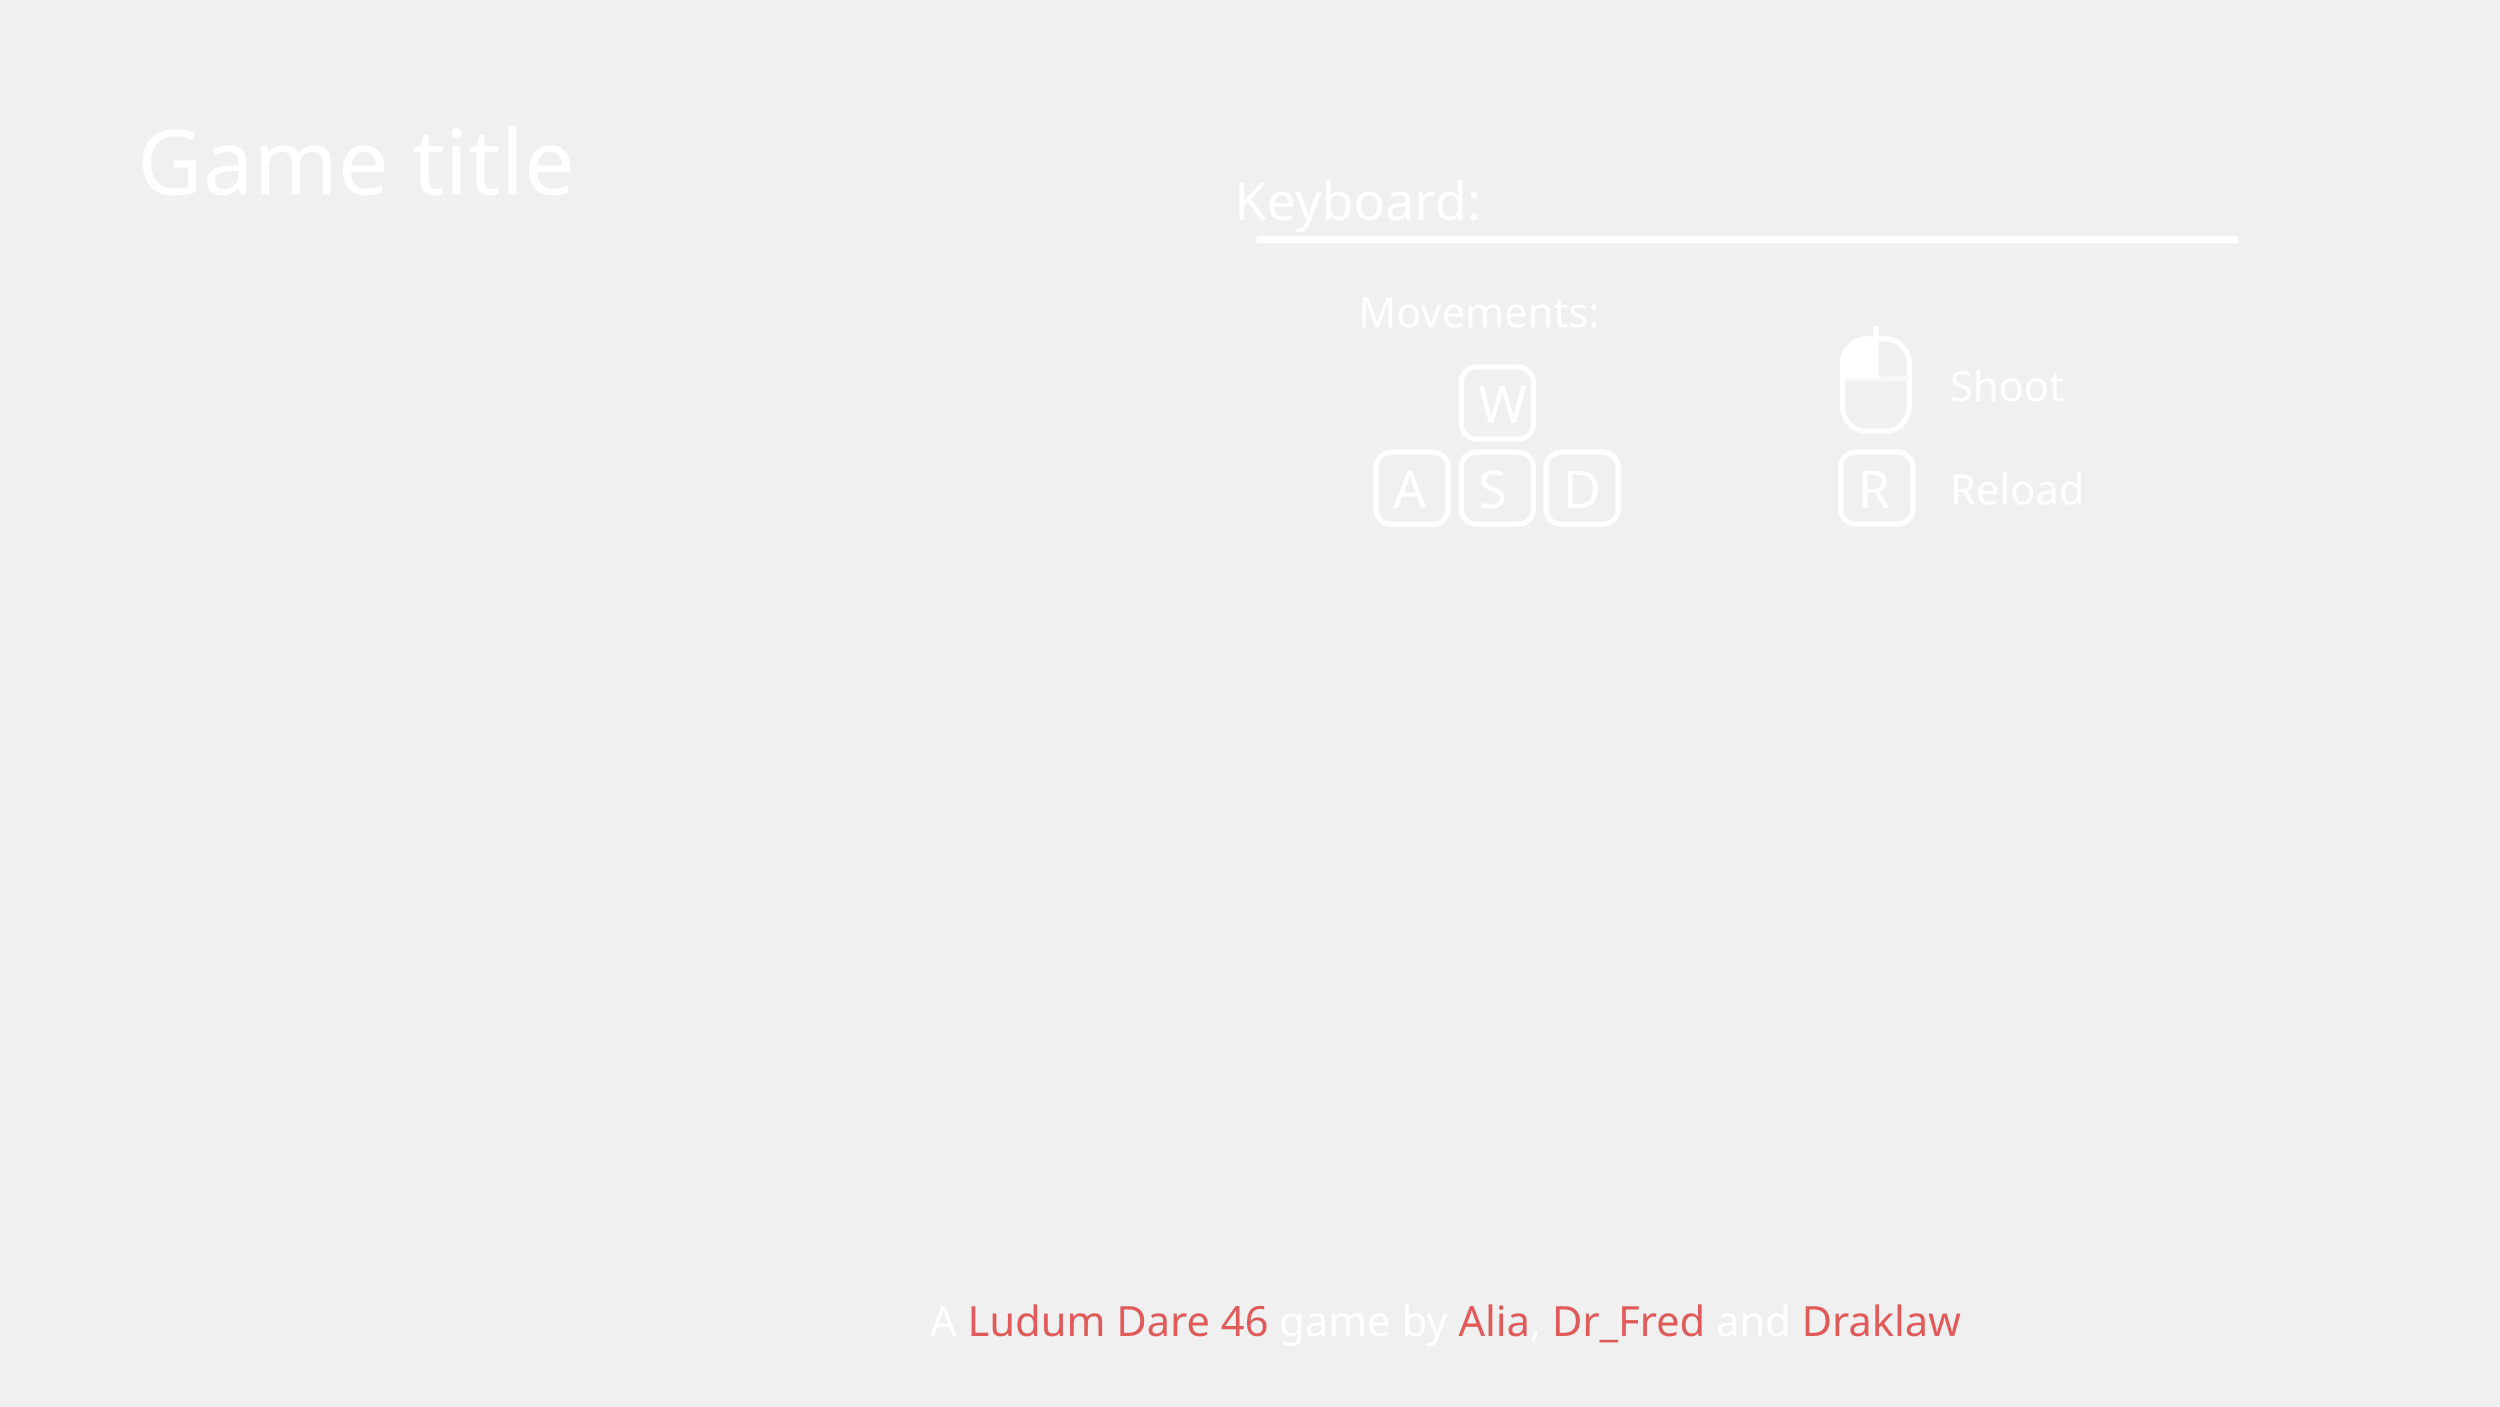
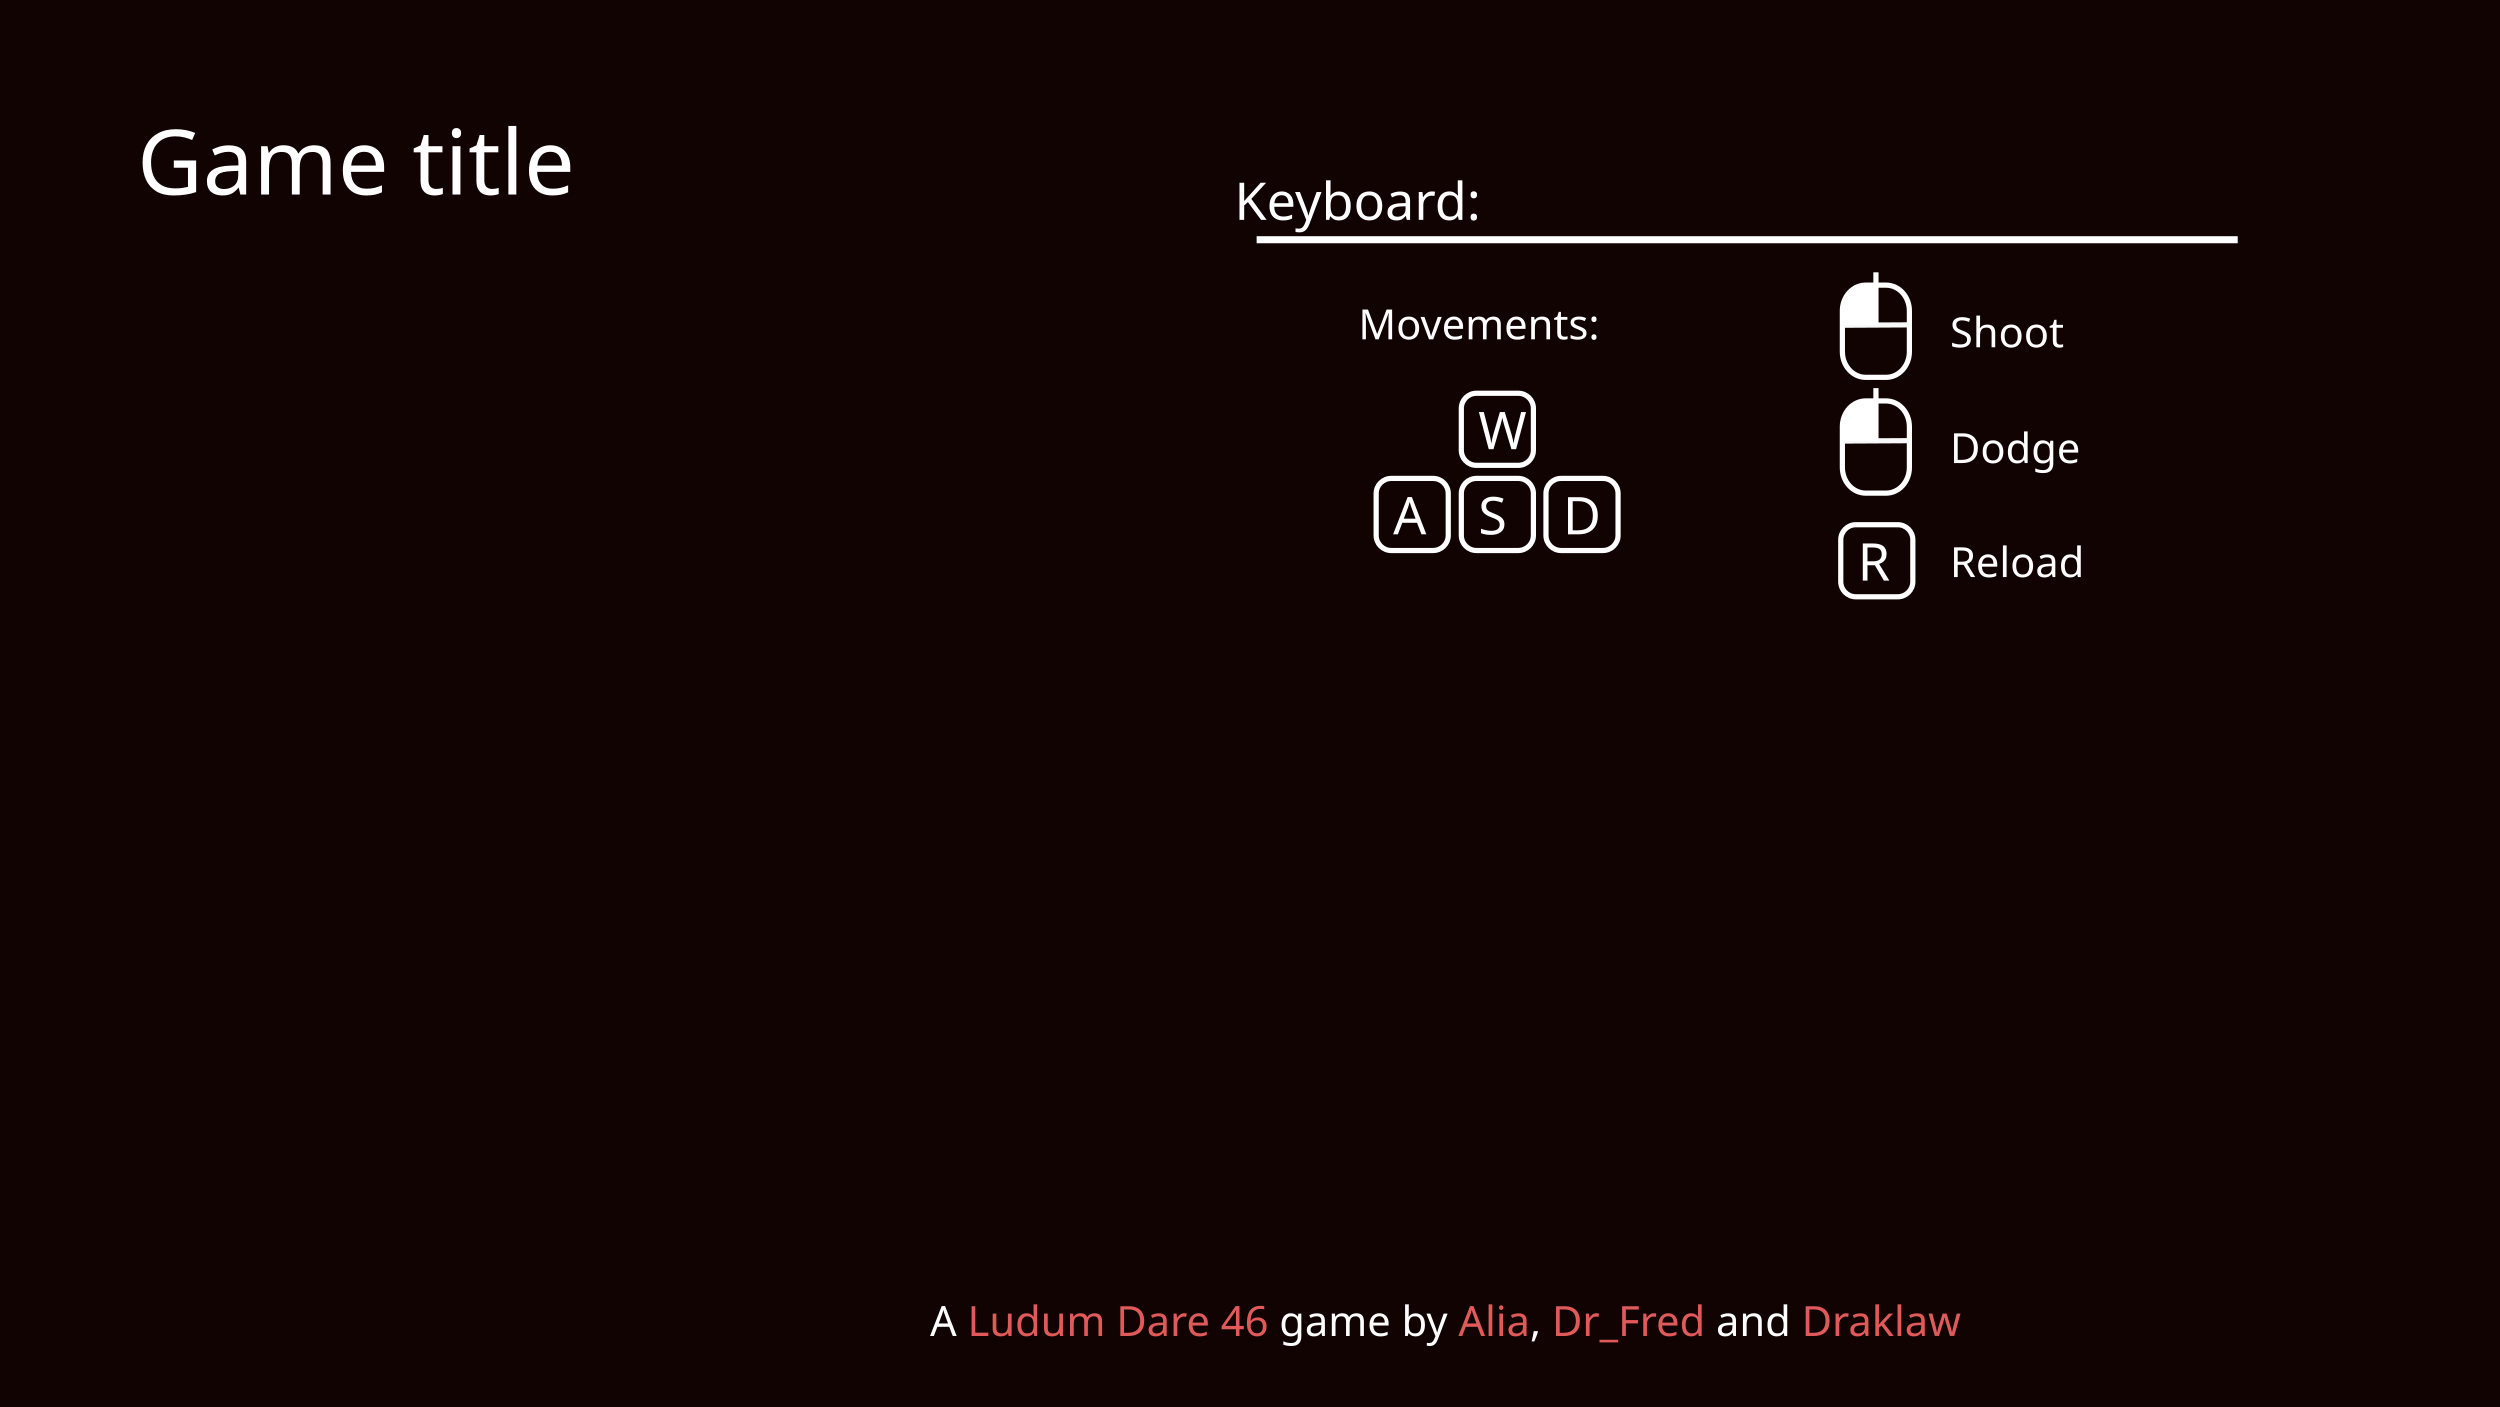
<svg xmlns="http://www.w3.org/2000/svg" width="1920" height="1080" viewBox="0 0 508 285.75" version="1.1" id="svg8">
  <defs id="defs2" />
  <g id="layer1" transform="translate(0,-11.24997)">
+     <rect style="opacity:1;fill:#120303;fill-opacity:1;fill-rule:nonzero;stroke:none;stroke-width:1.058;stroke-linecap:round;stroke-linejoin:round;stroke-miterlimit:4;stroke-dasharray:none;stroke-opacity:1" id="rect1596" width="508.183" height="285.984" x="-0.003" y="11.24" />
    <text xml:space="preserve" style="font-style:normal;font-weight:normal;font-size:10.583px;line-height:1.25;font-family:sans-serif;letter-spacing:0px;word-spacing:0px;fill:#000000;fill-opacity:1;stroke:none;stroke-width:0.265" x="27.853" y="50.783" id="text817">
      <tspan id="tspan815" x="27.853" y="50.783" style="font-style:normal;font-variant:normal;font-weight:normal;font-stretch:normal;font-size:18.344px;font-family:'Generale Station';-inkscape-font-specification:'Generale Station';fill:#ffffff;fill-opacity:1;stroke-width:0.265">Game title</tspan>
    </text>
    <text xml:space="preserve" style="font-style:normal;font-weight:normal;font-size:10.583px;line-height:1.25;font-family:sans-serif;letter-spacing:0px;word-spacing:0px;fill:#000000;fill-opacity:1;stroke:none;stroke-width:0.265" x="250.833" y="55.933" id="text816">
      <tspan x="250.833" y="55.933" style="font-style:normal;font-variant:normal;font-weight:normal;font-stretch:normal;font-family:'Generale Station';-inkscape-font-specification:'Generale Station';fill:#ffffff;stroke-width:0.265" id="tspan881">Keyboard:</tspan>
    </text>
-     <g id="g870" transform="translate(-15.07874,-20.00076)">
+     <g id="g870" transform="translate(-15.07874,-14.67645)">
      <rect ry="3.072" y="105.839" x="312.019" height="14.647" width="14.647" id="rect818" style="opacity:1;fill:none;fill-opacity:1;fill-rule:nonzero;stroke:#ffffff;stroke-width:1.058;stroke-linecap:round;stroke-linejoin:round;stroke-miterlimit:4;stroke-dasharray:none;stroke-opacity:1" rx="3.072" />
      <text id="text822" y="117.202" x="315.465" style="font-style:normal;font-weight:normal;font-size:10.583px;line-height:1.25;font-family:sans-serif;letter-spacing:0px;word-spacing:0px;fill:#000000;fill-opacity:1;stroke:none;stroke-width:0.265" xml:space="preserve">
        <tspan style="font-style:normal;font-variant:normal;font-weight:normal;font-stretch:normal;font-family:'Generale Station';-inkscape-font-specification:'Generale Station';fill:#ffffff;stroke-width:0.265" y="117.202" x="315.465" id="tspan820">W</tspan>
      </text>
      <rect rx="3.072" style="opacity:1;fill:none;fill-opacity:1;fill-rule:nonzero;stroke:#ffffff;stroke-width:1.058;stroke-linecap:round;stroke-linejoin:round;stroke-miterlimit:4;stroke-dasharray:none;stroke-opacity:1" id="rect824" width="14.647" height="14.647" x="312.019" y="123.142" ry="3.072" />
      <text xml:space="preserve" style="font-style:normal;font-weight:normal;font-size:10.583px;line-height:1.25;font-family:sans-serif;letter-spacing:0px;word-spacing:0px;fill:#000000;fill-opacity:1;stroke:none;stroke-width:0.265" x="315.465" y="134.506" id="text828">
        <tspan id="tspan826" x="315.465" y="134.506" style="font-style:normal;font-variant:normal;font-weight:normal;font-stretch:normal;font-family:'Generale Station';-inkscape-font-specification:'Generale Station';fill:#ffffff;stroke-width:0.265">S</tspan>
      </text>
      <rect ry="3.072" y="123.142" x="294.715" height="14.647" width="14.647" id="rect830" style="opacity:1;fill:none;fill-opacity:1;fill-rule:nonzero;stroke:#ffffff;stroke-width:1.058;stroke-linecap:round;stroke-linejoin:round;stroke-miterlimit:4;stroke-dasharray:none;stroke-opacity:1" rx="3.072" />
      <text id="text834" y="134.506" x="298.161" style="font-style:normal;font-weight:normal;font-size:10.583px;line-height:1.25;font-family:sans-serif;letter-spacing:0px;word-spacing:0px;fill:#000000;fill-opacity:1;stroke:none;stroke-width:0.265" xml:space="preserve">
        <tspan style="font-style:normal;font-variant:normal;font-weight:normal;font-stretch:normal;font-family:'Generale Station';-inkscape-font-specification:'Generale Station';fill:#ffffff;stroke-width:0.265" y="134.506" x="298.161" id="tspan832">A</tspan>
      </text>
      <rect rx="3.072" style="opacity:1;fill:none;fill-opacity:1;fill-rule:nonzero;stroke:#ffffff;stroke-width:1.058;stroke-linecap:round;stroke-linejoin:round;stroke-miterlimit:4;stroke-dasharray:none;stroke-opacity:1" id="rect836" width="14.647" height="14.647" x="329.221" y="123.142" ry="3.072" />
      <text xml:space="preserve" style="font-style:normal;font-weight:normal;font-size:10.583px;line-height:1.25;font-family:sans-serif;letter-spacing:0px;word-spacing:0px;fill:#000000;fill-opacity:1;stroke:none;stroke-width:0.265" x="332.667" y="134.506" id="text840">
        <tspan id="tspan838" x="332.667" y="134.506" style="font-style:normal;font-variant:normal;font-weight:normal;font-stretch:normal;font-family:'Generale Station';-inkscape-font-specification:'Generale Station';fill:#ffffff;stroke-width:0.265">D</tspan>
      </text>
    </g>
-     <g id="g875" transform="translate(17.78984,-20.04052)">
+     <g id="g875" transform="translate(17.78984,-5.270716)">
      <rect ry="3.072" y="123.142" x="356.252" height="14.647" width="14.647" id="rect842" style="opacity:1;fill:none;fill-opacity:1;fill-rule:nonzero;stroke:#ffffff;stroke-width:1.058;stroke-linecap:round;stroke-linejoin:round;stroke-miterlimit:4;stroke-dasharray:none;stroke-opacity:1" rx="3.072" />
      <text id="text846" y="134.506" x="359.698" style="font-style:normal;font-weight:normal;font-size:10.583px;line-height:1.25;font-family:sans-serif;letter-spacing:0px;word-spacing:0px;fill:#000000;fill-opacity:1;stroke:none;stroke-width:0.265" xml:space="preserve">
        <tspan id="tspan854" style="font-style:normal;font-variant:normal;font-weight:normal;font-stretch:normal;font-family:'Generale Station';-inkscape-font-specification:'Generale Station';fill:#ffffff;stroke-width:0.265" y="134.506" x="359.698">R</tspan>
      </text>
    </g>
-     <text id="text879" y="77.743" x="276.021" style="font-style:normal;font-weight:normal;font-size:10.583px;line-height:1.25;font-family:sans-serif;letter-spacing:0px;word-spacing:0px;fill:#000000;fill-opacity:1;stroke:none;stroke-width:0.265" xml:space="preserve">
-       <tspan style="font-style:normal;font-variant:normal;font-weight:normal;font-stretch:normal;font-size:8.467px;font-family:'Generale Station';-inkscape-font-specification:'Generale Station';fill:#ffffff;stroke-width:0.265" y="77.743" x="276.021" id="tspan877">Movements:</tspan>
+     <text id="text879" y="80.2" x="276.021" style="font-style:normal;font-weight:normal;font-size:10.583px;line-height:1.25;font-family:sans-serif;letter-spacing:0px;word-spacing:0px;fill:#000000;fill-opacity:1;stroke:none;stroke-width:0.265" xml:space="preserve">
+       <tspan style="font-style:normal;font-variant:normal;font-weight:normal;font-stretch:normal;font-size:8.467px;font-family:'Generale Station';-inkscape-font-specification:'Generale Station';fill:#ffffff;stroke-width:0.265" y="80.2" x="276.021" id="tspan877">Movements:</tspan>
    </text>
    <rect style="opacity:1;fill:#ffffff;fill-opacity:1;fill-rule:nonzero;stroke:none;stroke-width:1.058;stroke-linecap:round;stroke-linejoin:round;stroke-miterlimit:4;stroke-dasharray:none;stroke-opacity:1" id="rect885" width="199.354" height="1.433" x="255.347" y="59.247" ry="0" />
-     <text xml:space="preserve" style="font-style:normal;font-weight:normal;font-size:10.583px;line-height:1.25;font-family:sans-serif;letter-spacing:0px;word-spacing:0px;fill:#000000;fill-opacity:1;stroke:none;stroke-width:0.265" x="396.229" y="113.744" id="text889">
-       <tspan x="396.229" y="113.744" style="font-style:normal;font-variant:normal;font-weight:normal;font-stretch:normal;font-size:8.467px;font-family:'Generale Station';-inkscape-font-specification:'Generale Station';fill:#ffffff;stroke-width:0.265" id="tspan891">Reload</tspan>
+     <text xml:space="preserve" style="font-style:normal;font-weight:normal;font-size:10.583px;line-height:1.25;font-family:sans-serif;letter-spacing:0px;word-spacing:0px;fill:#000000;fill-opacity:1;stroke:none;stroke-width:0.265" x="396.229" y="128.514" id="text889">
+       <tspan x="396.229" y="128.514" style="font-style:normal;font-variant:normal;font-weight:normal;font-stretch:normal;font-size:8.467px;font-family:'Generale Station';-inkscape-font-specification:'Generale Station';fill:#ffffff;stroke-width:0.265" id="tspan891">Reload</tspan>
    </text>
-     <g id="g907" transform="translate(7.095296,8.688118)">
+     <g id="g907" transform="translate(7.095296,-2.244431)">
      <rect rx="4.745" ry="5.216" y="71.434" x="367.275" height="18.737" width="13.618" id="rect895" style="opacity:1;fill:none;fill-opacity:1;fill-rule:nonzero;stroke:#ffffff;stroke-width:1.058;stroke-linecap:round;stroke-linejoin:round;stroke-miterlimit:4;stroke-dasharray:none;stroke-opacity:1" />
      <path id="path897" d="m 367.435,79.58 13.249,-0.072" style="fill:none;stroke:#f8f8f8;stroke-width:1.058;stroke-linecap:butt;stroke-linejoin:miter;stroke-miterlimit:4;stroke-dasharray:none;stroke-opacity:1" />
      <path id="path899" d="m 374.096,68.611 v 10.896 l -6.661,0.072 -0.036,-3.367 1.014,-2.932 2.172,-1.629 3.439,-0.181 0.072,8.037" style="fill:#ffffff;fill-opacity:1;stroke:none;stroke-width:1.058;stroke-linecap:butt;stroke-linejoin:miter;stroke-miterlimit:4;stroke-dasharray:none;stroke-opacity:1" />
      <path id="path901" d="M 374.096,79.507 V 68.828" style="fill:none;stroke:#ffffff;stroke-width:1.058;stroke-linecap:butt;stroke-linejoin:miter;stroke-miterlimit:4;stroke-dasharray:none;stroke-opacity:1" />
    </g>
-     <text id="text911" y="92.748" x="396.229" style="font-style:normal;font-weight:normal;font-size:10.583px;line-height:1.25;font-family:sans-serif;letter-spacing:0px;word-spacing:0px;fill:#000000;fill-opacity:1;stroke:none;stroke-width:0.265" xml:space="preserve">
-       <tspan id="tspan909" style="font-style:normal;font-variant:normal;font-weight:normal;font-stretch:normal;font-size:8.467px;font-family:'Generale Station';-inkscape-font-specification:'Generale Station';fill:#ffffff;stroke-width:0.265" y="92.748" x="396.229">Shoot</tspan>
-       <tspan style="font-style:normal;font-variant:normal;font-weight:normal;font-stretch:normal;font-size:8.467px;font-family:'Generale Station';-inkscape-font-specification:'Generale Station';fill:#ffffff;stroke-width:0.265" y="105.977" x="396.229" id="tspan913" />
+     <text id="text911" y="81.815" x="396.229" style="font-style:normal;font-weight:normal;font-size:10.583px;line-height:1.25;font-family:sans-serif;letter-spacing:0px;word-spacing:0px;fill:#000000;fill-opacity:1;stroke:none;stroke-width:0.265" xml:space="preserve">
+       <tspan id="tspan909" style="font-style:normal;font-variant:normal;font-weight:normal;font-stretch:normal;font-size:8.467px;font-family:'Generale Station';-inkscape-font-specification:'Generale Station';fill:#ffffff;stroke-width:0.265" y="81.815" x="396.229">Shoot</tspan>
+       <tspan style="font-style:normal;font-variant:normal;font-weight:normal;font-stretch:normal;font-size:8.467px;font-family:'Generale Station';-inkscape-font-specification:'Generale Station';fill:#ffffff;stroke-width:0.265" y="95.045" x="396.229" id="tspan913" />
    </text>
    <text xml:space="preserve" style="font-style:normal;font-weight:normal;font-size:10.583px;line-height:1.25;font-family:sans-serif;letter-spacing:0px;word-spacing:0px;fill:#000000;fill-opacity:1;stroke:none;stroke-width:0.265" x="188.99" y="282.728" id="text917">
      <tspan id="tspan915" x="188.99" y="282.728" style="font-style:normal;font-variant:normal;font-weight:normal;font-stretch:normal;font-size:8.467px;font-family:'Generale Station';-inkscape-font-specification:'Generale Station';fill:#ffffff;stroke-width:0.265">A <tspan style="fill:#e15a5a;fill-opacity:1" id="tspan923">Ludum Dare 46</tspan> game by <tspan style="fill:#e15a5a;fill-opacity:1" id="tspan925">Alia</tspan>, <tspan style="fill:#e15a5a;fill-opacity:1" id="tspan943">Dr_Fred</tspan> and <tspan style="fill:#e15a5a;fill-opacity:1" id="tspan945">Draklaw</tspan>
      </tspan>
    </text>
+     <g transform="translate(7.095296,21.28589)" id="g1588">
+       <rect style="opacity:1;fill:none;fill-opacity:1;fill-rule:nonzero;stroke:#ffffff;stroke-width:1.058;stroke-linecap:round;stroke-linejoin:round;stroke-miterlimit:4;stroke-dasharray:none;stroke-opacity:1" id="rect1580" width="13.618" height="18.737" x="367.275" y="71.434" ry="5.216" rx="4.745" />
+       <path style="fill:none;stroke:#f8f8f8;stroke-width:1.058;stroke-linecap:butt;stroke-linejoin:miter;stroke-miterlimit:4;stroke-dasharray:none;stroke-opacity:1" d="m 367.435,79.58 13.249,-0.072" id="path1582" />
+       <path style="fill:#ffffff;fill-opacity:1;stroke:none;stroke-width:1.058;stroke-linecap:butt;stroke-linejoin:miter;stroke-miterlimit:4;stroke-dasharray:none;stroke-opacity:1" d="m 374.096,68.611 v 10.896 l -6.661,0.072 -0.036,-3.367 1.014,-2.932 2.172,-1.629 3.439,-0.181 0.072,8.037" id="path1584" />
+       <path style="fill:none;stroke:#ffffff;stroke-width:1.058;stroke-linecap:butt;stroke-linejoin:miter;stroke-miterlimit:4;stroke-dasharray:none;stroke-opacity:1" d="M 374.096,79.507 V 68.828" id="path1586" />
+     </g>
+     <text xml:space="preserve" style="font-style:normal;font-weight:normal;font-size:10.583px;line-height:1.25;font-family:sans-serif;letter-spacing:0px;word-spacing:0px;fill:#000000;fill-opacity:1;stroke:none;stroke-width:0.265" x="396.229" y="105.346" id="text1594">
+       <tspan x="396.229" y="105.346" style="font-style:normal;font-variant:normal;font-weight:normal;font-stretch:normal;font-size:8.467px;font-family:'Generale Station';-inkscape-font-specification:'Generale Station';fill:#ffffff;stroke-width:0.265" id="tspan1590">Dodge</tspan>
+       <tspan id="tspan1592" x="396.229" y="118.575" style="font-style:normal;font-variant:normal;font-weight:normal;font-stretch:normal;font-size:8.467px;font-family:'Generale Station';-inkscape-font-specification:'Generale Station';fill:#ffffff;stroke-width:0.265" />
+     </text>
  </g>
</svg>
